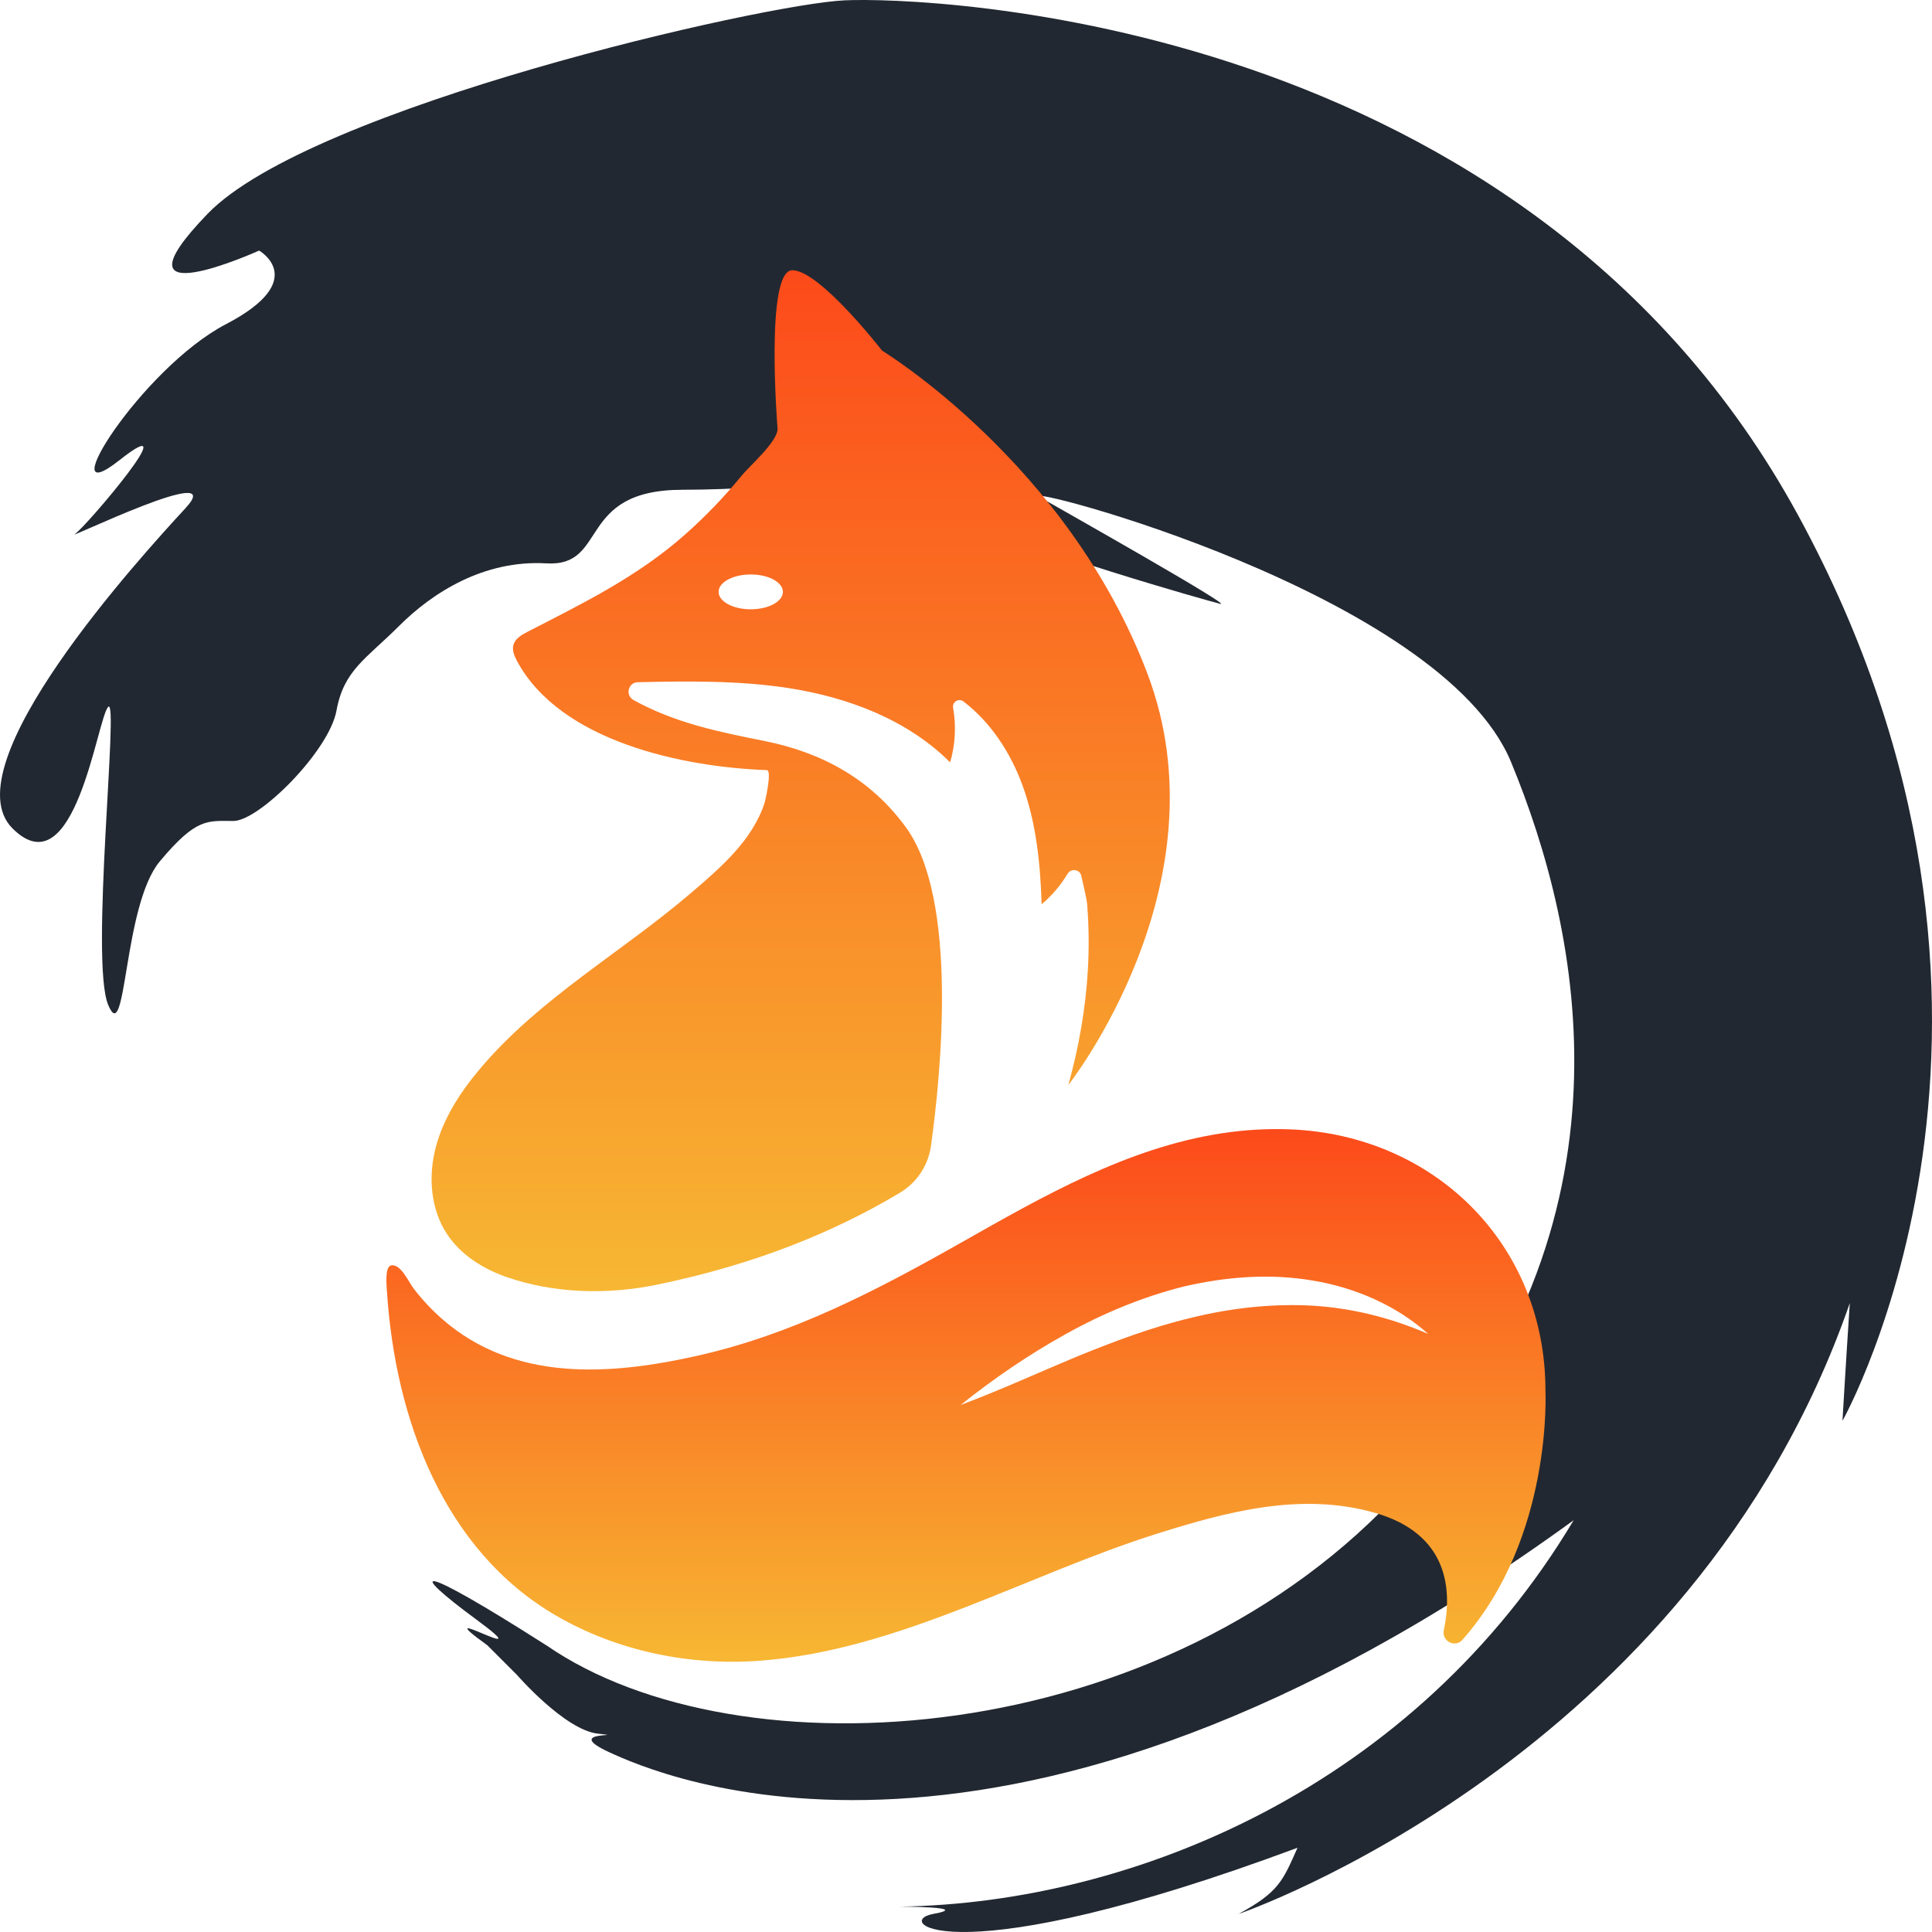
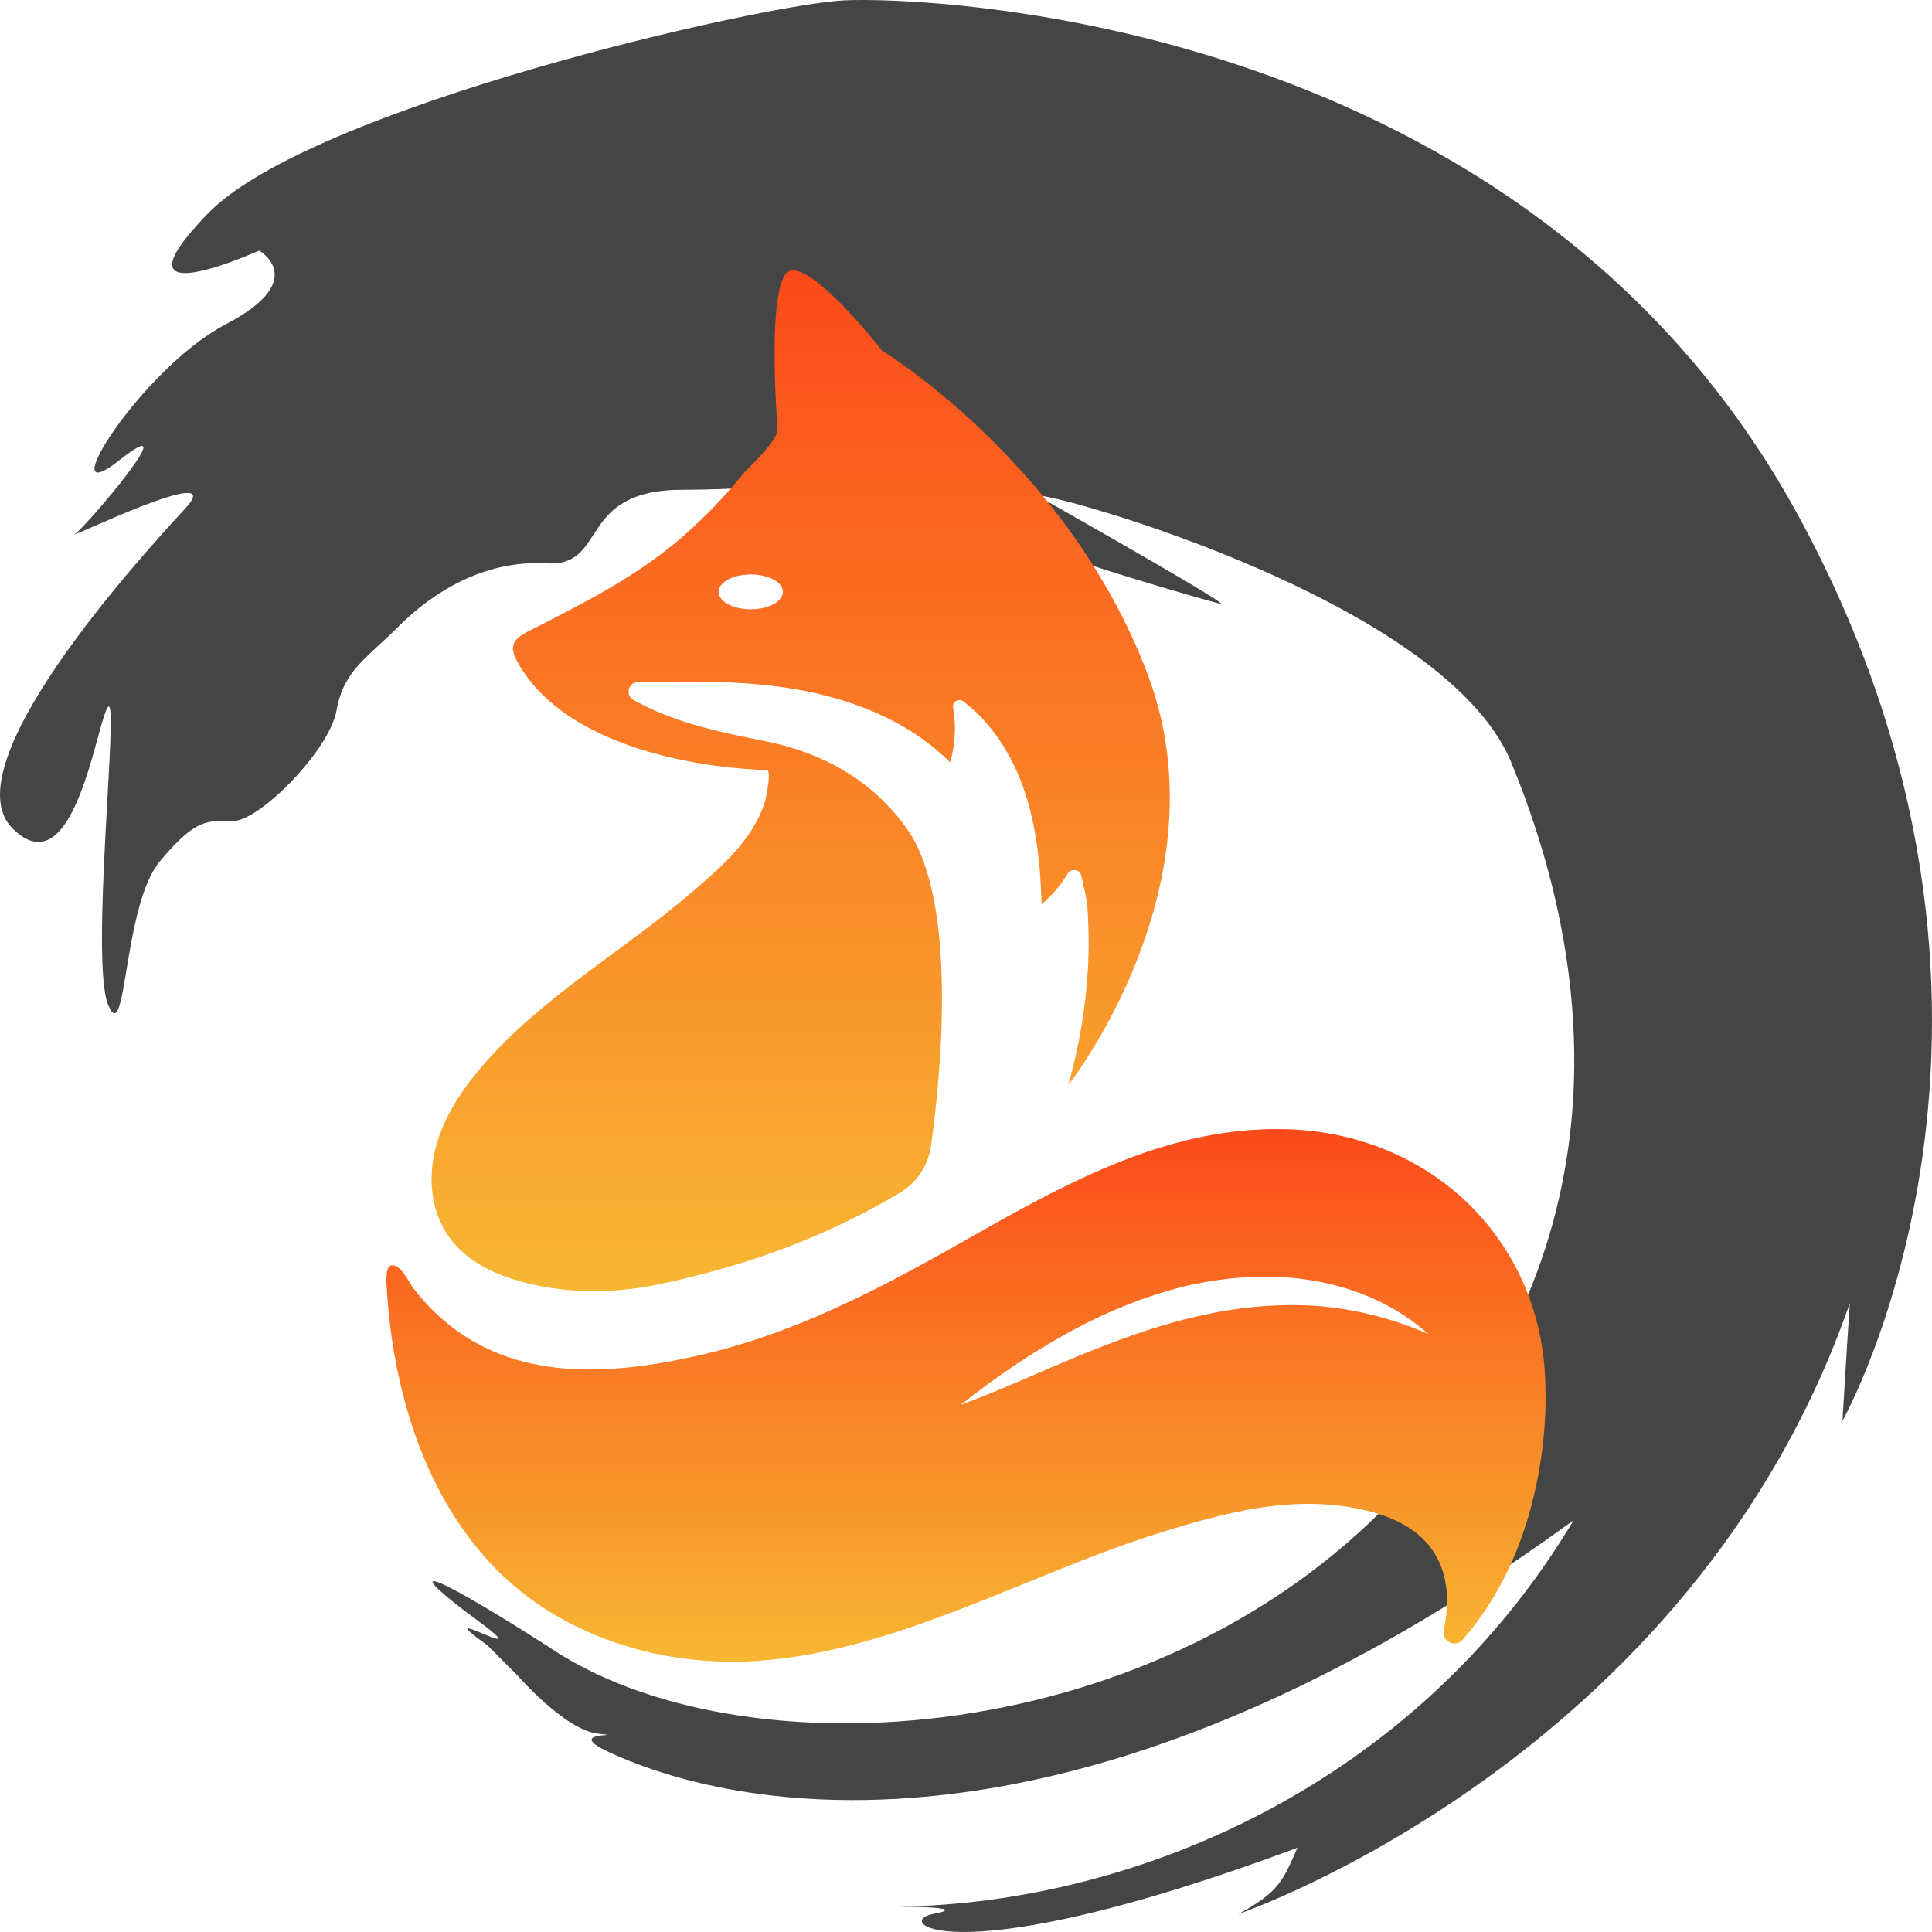
<svg xmlns="http://www.w3.org/2000/svg" xmlns:ns2="https://boxy-svg.com" xmlns:xlink="http://www.w3.org/1999/xlink" viewBox="0 0 500 500">
  <defs>
    <linearGradient id="color-4-0" gradientUnits="userSpaceOnUse" x1="292.437" y1="37.71" x2="292.437" y2="393.233" xlink:href="#color-4" />
    <linearGradient id="color-4" ns2:pinned="true">
      <stop style="stop-color: #fc4a1a;" offset="0" />
      <stop style="stop-color: #f7b733;" offset="1" />
    </linearGradient>
    <linearGradient id="color-4-1" gradientUnits="userSpaceOnUse" x1="350.002" y1="336.789" x2="350.002" y2="522.288" xlink:href="#color-4" />
    <linearGradient gradientUnits="userSpaceOnUse" id="color-0" ns2:pinned="true">
-       <stop style="stop-color: #222831;" />
+       <stop style="stop-color: rgb(69, 69, 69);" />
    </linearGradient>
  </defs>
  <g transform="matrix(-1.097897, 0, 0, 1.097299, 627.2452, -60.4328)" style="">
    <path d="m442.53 443.13c31.246-19.961 32.984-18.23 16.492-6.078-16.492 12.148 13.02-5.207-2.602 6.078l-6.941 6.945s-11.285 13.02-19.098 13.883c-7.812 0.867 8.672-0.863-2.606 4.348-11.285 5.203-93.836 42.449-227.41-54.688 37.328 62.496 103.29 90.27 158.84 91.137 0 0-17.367 0-7.812 1.734 9.547 1.734-4.344 14.75-85.934-15.621 3.481 7.809 4.348 10.41 13.895 15.621 0 0-106.76-36.457-144.08-144.08 0.867 13.016 1.73 27.773 1.73 27.773s-53.816-95.48 10.422-213.52c64.227-118.04 205.7-122.38 224.8-121.51 19.098 0.863 125.85 25.168 150.15 50.344 24.309 25.164-12.145 8.676-12.145 8.676s-12.16 6.945 7.812 17.355c19.957 10.422 41.656 45.133 25.16 32.113-16.488-13.012 7.812 15.629 10.418 17.363 2.602 1.734-36.453-17.363-26.035-6.078 10.414 11.281 55.547 60.758 40.793 75.52-14.758 14.75-19.969-26.047-22.57-28.648-2.606-2.609 4.352 59.891 0 70.297-4.344 10.422-3.473-23.422-12.145-33.84-8.68-10.414-11.289-9.551-17.367-9.551-6.066 0-22.559-16.484-24.301-26.039-1.734-9.547-6.941-12.156-14.758-19.961-7.809-7.812-19.957-15.621-34.715-14.758-14.754 0.871-6.941-17.359-32.117-17.359-25.168 0-39.93-4.332-61.621 5.211-21.695 9.547-61.625 20.828-65.102 21.691-3.469 0.871 36.457-21.691 42.539-25.168 6.07-3.465-94.613 22.57-111.1 62.492-16.496 39.938-31.242 108.5 25.172 170.98 56.418 62.504 157.09 68.57 202.23 37.328" fill-rule="evenodd" style="fill: url(#color-0);" />
  </g>
  <g transform="matrix(0.743169, 0, 0, 0.743169, -10.11059, 41.91338)">
    <path d="m189.95 388.29c16.625 5.809 35.262 6.215 52.398 2.695 34.781-7.156 62.195-18.609 84.617-32.008 5.926-3.543 9.902-9.559 10.852-16.398 3.422-24.629 9.574-85.523-8.641-110.73-12.129-16.789-29.266-26.219-49.359-30.207-16.398-3.246-31.414-6.406-45.586-14.258-2.961-1.641-1.91-6.137 1.473-6.211 17.496-0.379 35.023-0.633 52.289 2.012 20.828 3.191 41.59 11 56.48 25.898 1.809-6.148 2.152-12.723 1.035-19.035-0.359-2.023 1.961-3.422 3.594-2.18 9.535 7.258 16.414 17.863 20.559 29.188 4.828 13.199 6.238 27.402 6.676 41.445 3.562-2.984 6.613-6.578 9.004-10.566 1.23-2.062 4.316-1.656 4.82 0.688 0.816 3.812 1.859 7.684 2.055 10.176 0.578 7.469 0.656 14.98 0.23 22.461-0.773 13.559-3.168 27.105-6.809 40.18 0 0 55.301-70 27.535-143.27s-92.398-112.46-92.398-112.46-21.699-28-31.266-28c-9.566 0-5.137 55.059-5.137 55.07 0.348 4.344-9.812 13.156-12.477 16.426-6.004 7.371-12.617 14.246-19.734 20.547-16.559 14.648-35.301 23.816-54.758 33.809-2.117 1.086-4.445 2.43-5.027 4.731-0.465 1.824 0.332 3.723 1.215 5.387 15.098 28.297 58.273 37.082 87.051 38.102 1.887 0.066-0.555 10.762-0.758 11.367-4.305 13.156-15.25 22.496-25.328 31.152-24.277 20.855-52.961 36.785-73.797 61.488-6.797 8.059-12.711 17.129-15.398 27.324-2.688 10.191-1.832 21.656 4.031 30.414 4.777 7.137 12.449 11.938 20.559 14.766zm85.09-244.64c6.188 0 11.199 2.715 11.199 6.066 0 3.348-5.012 6.066-11.199 6.066s-11.199-2.715-11.199-6.066 5.019-6.066 11.199-6.066z" style="fill: url(#color-4-0);" />
    <path d="m551.79 427.85c0-50.887-38.59-88.949-88.84-90.965-7.992-0.32-16.004 0.168-23.91 1.379-32.918 5.035-62.344 21.996-90.895 38.16-29.496 16.695-58.605 31.902-92.004 39.375-30.34 6.789-63.438 9.016-88.414-12.738-3.773-3.289-7.211-6.961-10.238-10.953-1.469-1.938-4.387-8.539-7.676-7.844-2.273 0.492-1.602 6.898-1.398 9.895 2.961 43.445 19.516 89.273 58.969 112.14 21.258 12.32 46.402 17.461 70.902 15.629 48.156-3.594 92.949-30.004 138.46-44.309 24.422-7.676 49.828-14.414 75.297-7.301 26.273 7.34 27.25 27.238 24.355 40.988-0.797 3.773 3.902 6.25 6.461 3.359 31.59-35.68 28.926-86.82 28.926-86.82zm-82.008-29.617c-13.883-0.648-27.828 0.941-41.355 4.277-13.602 3.207-26.852 8.227-40.105 13.625-13.227 5.5-26.41 11.594-40.176 16.723 11.465-9.152 23.508-17.398 36.383-24.562 12.848-7.184 26.672-12.988 41.266-16.672 14.637-3.41 29.98-4.648 44.961-2.082 14.926 2.453 29.242 8.754 40.207 18.586-13.457-5.84-27.289-9.164-41.18-9.895z" style="fill: url(#color-4-1);" />
  </g>
</svg>
